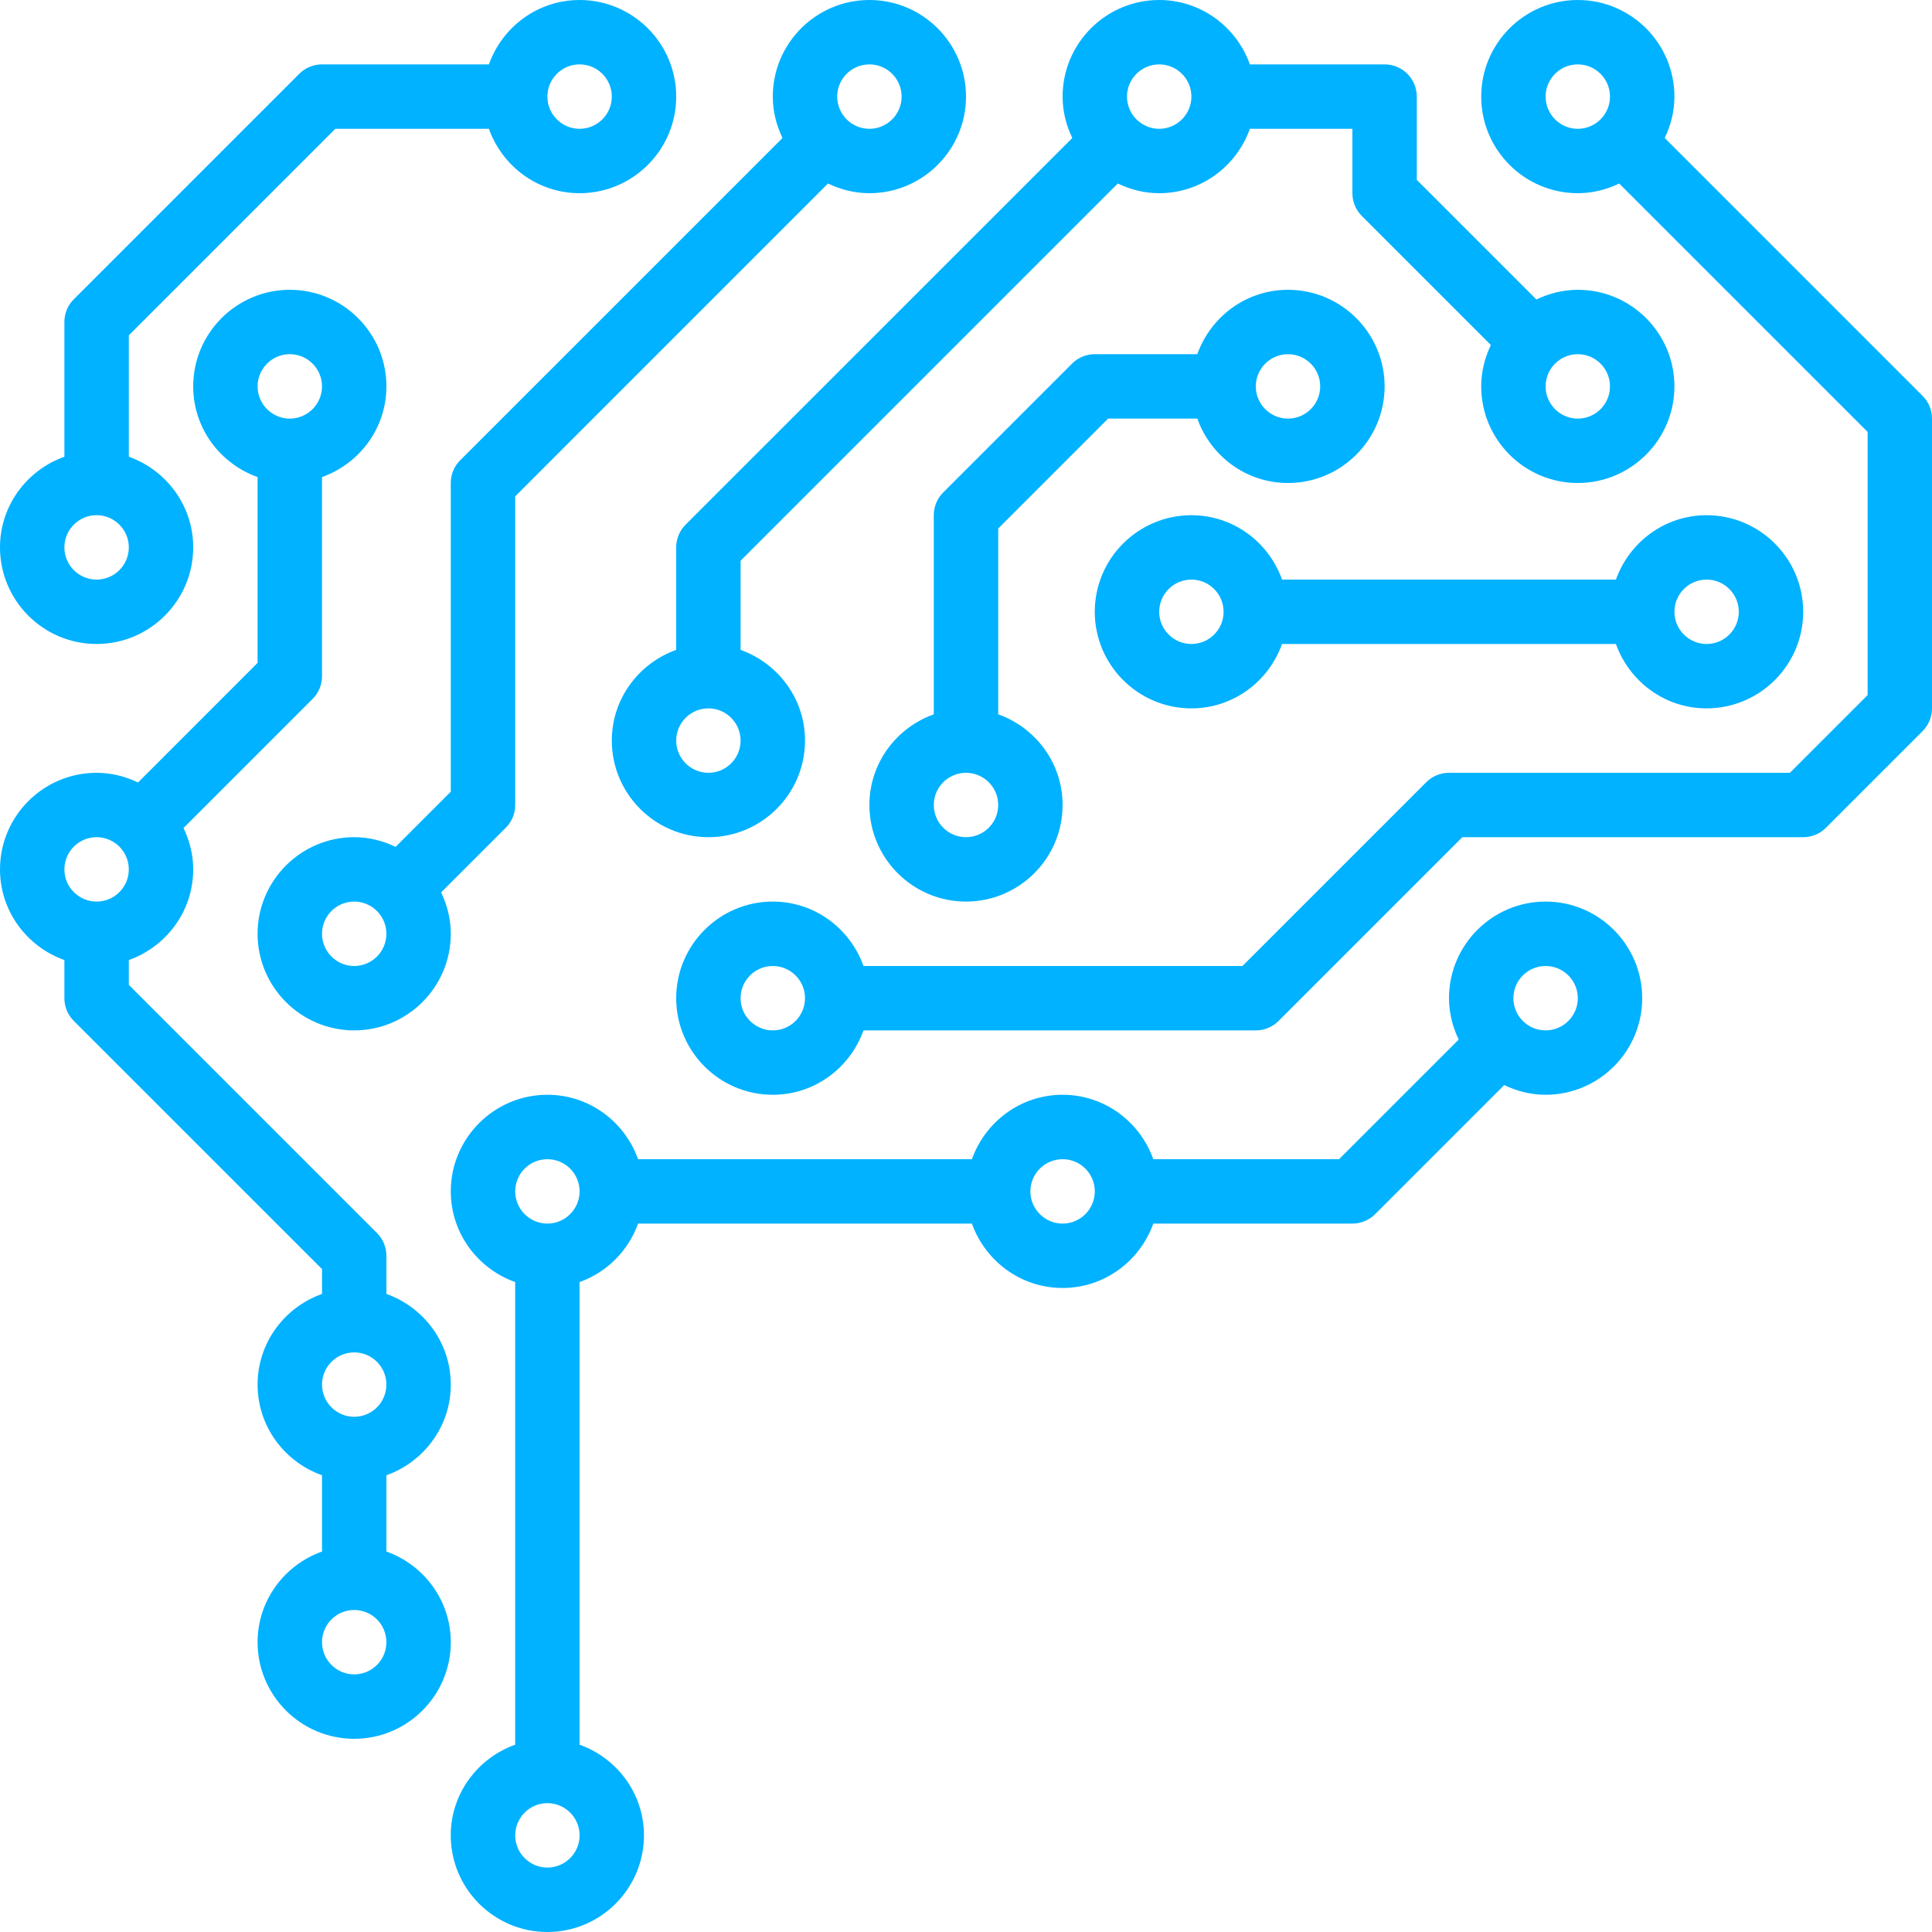
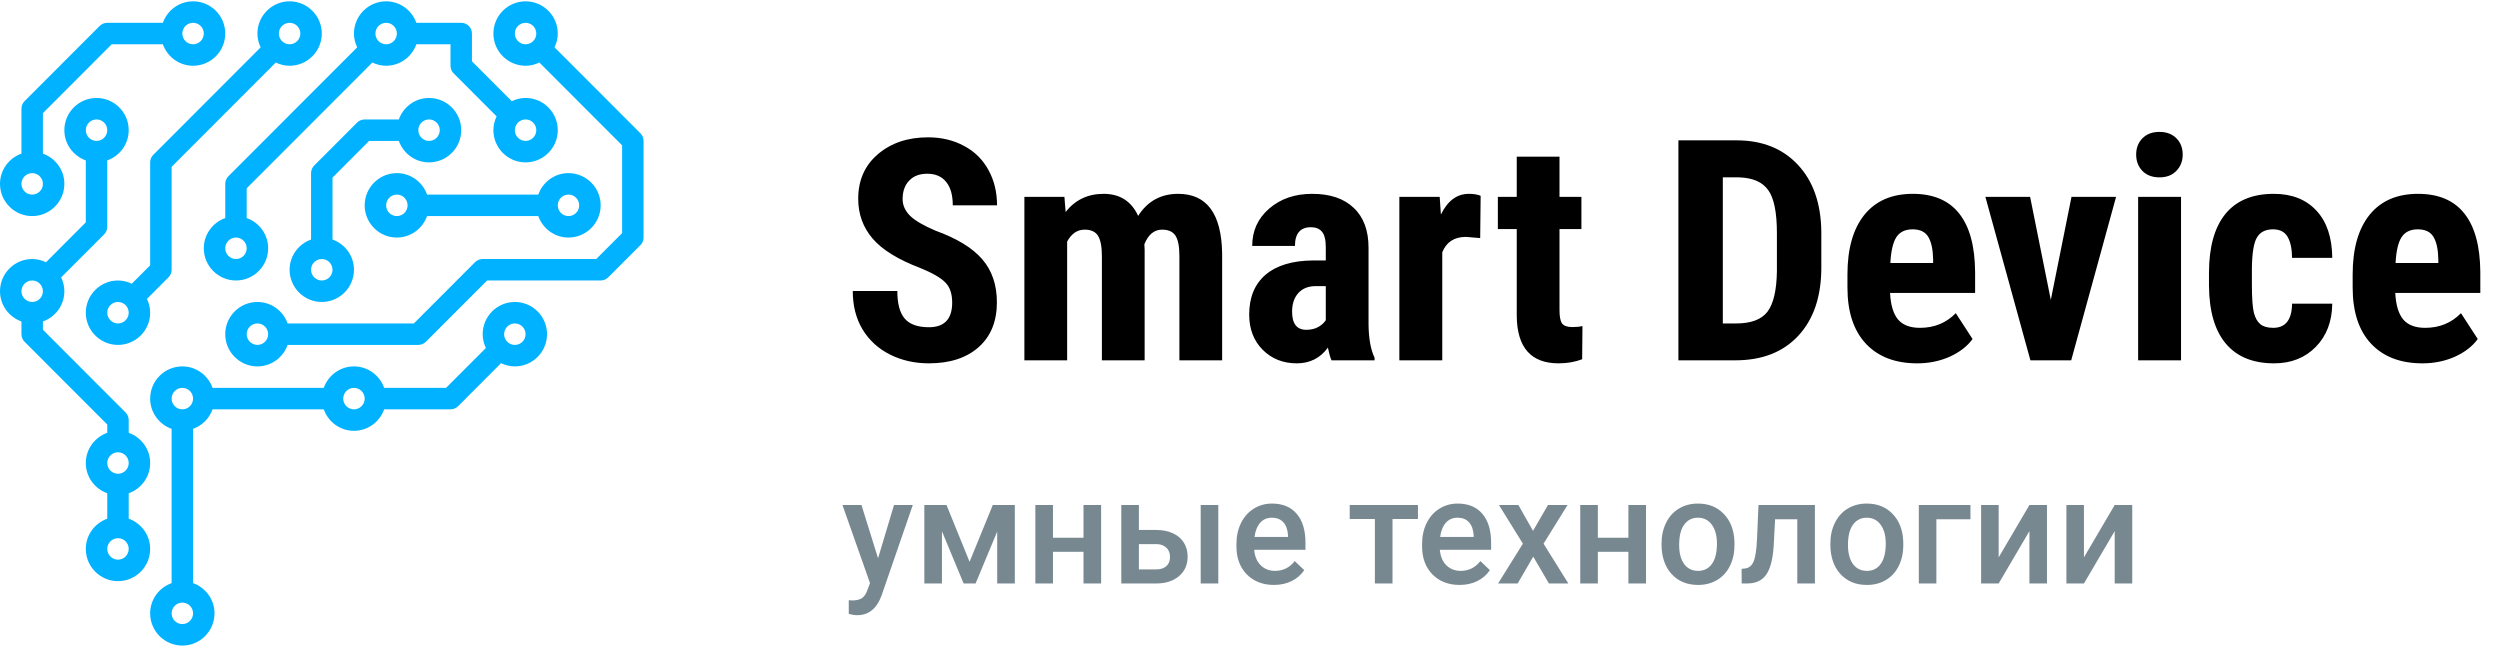
- <svg xmlns="http://www.w3.org/2000/svg" width="52" height="52" viewBox="0 0 52 52" fill="none">
-   <path d="M32.067 13.867C33.195 13.867 34.148 14.594 34.507 15.6H43.493C43.852 14.594 44.805 13.867 45.933 13.867C47.367 13.867 48.533 15.033 48.533 16.466C48.533 17.9 47.367 19.066 45.933 19.066C44.805 19.066 43.852 18.339 43.493 17.333H34.506C34.148 18.339 33.194 19.066 32.066 19.066C30.632 19.066 29.466 17.9 29.466 16.466C29.466 15.033 30.633 13.867 32.067 13.867ZM45.933 17.333C46.411 17.333 46.8 16.945 46.8 16.466C46.8 15.988 46.411 15.6 45.933 15.6C45.456 15.6 45.067 15.988 45.067 16.466C45.067 16.945 45.456 17.333 45.933 17.333ZM32.067 17.333C32.544 17.333 32.933 16.945 32.933 16.466C32.933 15.988 32.544 15.6 32.067 15.6C31.589 15.6 31.2 15.988 31.2 16.466C31.2 16.945 31.589 17.333 32.067 17.333Z" fill="#00B2FF" />
-   <path d="M25.133 19.226V13.867C25.133 13.636 25.224 13.416 25.387 13.254L28.854 9.787C29.016 9.624 29.237 9.533 29.467 9.533H32.226C32.585 8.527 33.538 7.8 34.667 7.8C36.1 7.8 37.267 8.966 37.267 10.4C37.267 11.833 36.1 13 34.667 13C33.538 13 32.585 12.273 32.226 11.267H29.825L26.867 14.225V19.226C27.873 19.585 28.6 20.538 28.6 21.666C28.6 23.1 27.433 24.266 26 24.266C24.567 24.266 23.4 23.1 23.4 21.666C23.4 20.538 24.127 19.585 25.133 19.226ZM34.667 11.267C35.144 11.267 35.533 10.878 35.533 10.4C35.533 9.921 35.144 9.533 34.667 9.533C34.189 9.533 33.8 9.921 33.8 10.4C33.8 10.878 34.189 11.267 34.667 11.267ZM26 22.533C26.477 22.533 26.867 22.145 26.867 21.666C26.867 21.188 26.477 20.8 26 20.8C25.522 20.8 25.133 21.188 25.133 21.666C25.133 22.145 25.522 22.533 26 22.533Z" fill="#00B2FF" />
-   <path d="M9.533 22.533C9.934 22.533 10.308 22.631 10.647 22.794L12.133 21.308V13C12.133 12.769 12.224 12.549 12.387 12.387L21.061 3.714C20.898 3.375 20.8 3 20.8 2.6C20.8 1.167 21.966 0 23.4 0C24.834 0 26 1.167 26 2.6C26 4.033 24.834 5.2 23.4 5.2C23 5.2 22.625 5.102 22.286 4.939L13.867 13.359V21.666C13.867 21.897 13.776 22.117 13.613 22.279L11.873 24.019C12.035 24.358 12.133 24.733 12.133 25.133C12.133 26.566 10.967 27.733 9.533 27.733C8.1 27.733 6.933 26.566 6.933 25.133C6.933 23.7 8.1 22.533 9.533 22.533ZM23.4 3.467C23.878 3.467 24.267 3.078 24.267 2.6C24.267 2.122 23.878 1.733 23.4 1.733C22.922 1.733 22.533 2.122 22.533 2.6C22.533 3.078 22.922 3.467 23.4 3.467ZM9.533 26C10.011 26 10.4 25.611 10.4 25.133C10.4 24.654 10.011 24.266 9.533 24.266C9.056 24.266 8.667 24.654 8.667 25.133C8.667 25.611 9.056 26 9.533 26Z" fill="#00B2FF" />
-   <path d="M1.733 12.293V8.667C1.733 8.436 1.824 8.216 1.987 8.054L8.054 1.987C8.216 1.824 8.437 1.733 8.667 1.733H13.159C13.518 0.727 14.472 0 15.6 0C17.033 0 18.2 1.167 18.2 2.6C18.2 4.033 17.033 5.2 15.6 5.2C14.472 5.2 13.518 4.473 13.159 3.467H9.025L3.467 9.025V12.293C4.473 12.651 5.2 13.605 5.2 14.733C5.2 16.166 4.033 17.333 2.6 17.333C1.166 17.333 -4.95911e-05 16.166 -4.95911e-05 14.733C-4.95911e-05 13.605 0.727 12.651 1.733 12.293ZM15.6 3.467C16.078 3.467 16.467 3.078 16.467 2.6C16.467 2.122 16.078 1.733 15.6 1.733C15.122 1.733 14.733 2.122 14.733 2.6C14.733 3.078 15.122 3.467 15.6 3.467ZM2.6 15.6C3.077 15.6 3.467 15.211 3.467 14.733C3.467 14.255 3.077 13.866 2.6 13.866C2.122 13.866 1.733 14.255 1.733 14.733C1.733 15.211 2.122 15.6 2.6 15.6Z" fill="#00B2FF" />
-   <path d="M13.866 46.959V34.507C12.86 34.148 12.133 33.194 12.133 32.066C12.133 30.633 13.3 29.466 14.733 29.466C15.862 29.466 16.815 30.193 17.174 31.2H26.159C26.518 30.193 27.472 29.466 28.6 29.466C29.728 29.466 30.682 30.193 31.041 31.2H36.041L39.261 27.98C39.098 27.641 39 27.267 39 26.866C39 25.433 40.166 24.266 41.6 24.266C43.033 24.266 44.2 25.433 44.2 26.866C44.2 28.3 43.033 29.466 41.6 29.466C41.2 29.466 40.825 29.368 40.486 29.205L37.013 32.679C36.851 32.842 36.63 32.933 36.4 32.933H31.041C30.682 33.939 29.728 34.666 28.6 34.666C27.472 34.666 26.518 33.939 26.159 32.933H17.173C16.911 33.667 16.333 34.245 15.599 34.507V46.959C16.605 47.318 17.332 48.272 17.332 49.4C17.332 50.834 16.166 52 14.732 52C13.299 52 12.132 50.834 12.132 49.4C12.132 48.272 12.86 47.318 13.866 46.959ZM41.6 27.733C42.078 27.733 42.467 27.345 42.467 26.866C42.467 26.388 42.078 26 41.6 26C41.122 26 40.733 26.388 40.733 26.866C40.733 27.345 41.122 27.733 41.6 27.733ZM28.6 32.933C29.078 32.933 29.467 32.544 29.467 32.066C29.467 31.588 29.078 31.2 28.6 31.2C28.122 31.2 27.733 31.588 27.733 32.066C27.733 32.544 28.122 32.933 28.6 32.933ZM14.733 50.266C15.211 50.266 15.6 49.877 15.6 49.399C15.6 48.921 15.211 48.532 14.733 48.532C14.256 48.532 13.867 48.921 13.867 49.399C13.867 49.877 14.256 50.266 14.733 50.266ZM14.733 32.933C15.211 32.933 15.6 32.544 15.6 32.066C15.6 31.588 15.211 31.2 14.733 31.2C14.256 31.2 13.867 31.588 13.867 32.066C13.867 32.544 14.256 32.933 14.733 32.933Z" fill="#00B2FF" />
-   <path d="M18.2 17.492V14.733C18.2 14.503 18.291 14.282 18.454 14.12L28.861 3.714C28.698 3.375 28.6 3 28.6 2.6C28.6 1.167 29.767 0 31.2 0C32.328 0 33.282 0.727 33.641 1.733H37.267C37.745 1.733 38.133 2.121 38.133 2.6V4.841L41.353 8.061C41.692 7.898 42.066 7.8 42.467 7.8C43.9 7.8 45.067 8.966 45.067 10.4C45.067 11.833 43.9 13 42.467 13C41.033 13 39.867 11.833 39.867 10.4C39.867 9.999 39.965 9.625 40.127 9.286L36.654 5.813C36.491 5.651 36.4 5.43 36.4 5.2V3.467H33.641C33.282 4.473 32.328 5.2 31.2 5.2C30.8 5.2 30.425 5.102 30.086 4.939L19.933 15.092V17.492C20.939 17.851 21.667 18.805 21.667 19.933C21.667 21.366 20.5 22.533 19.067 22.533C17.633 22.533 16.467 21.366 16.467 19.933C16.467 18.805 17.194 17.851 18.2 17.492ZM42.467 11.267C42.944 11.267 43.333 10.878 43.333 10.4C43.333 9.921 42.944 9.533 42.467 9.533C41.989 9.533 41.6 9.921 41.6 10.4C41.6 10.878 41.989 11.267 42.467 11.267ZM31.2 3.467C31.677 3.467 32.067 3.078 32.067 2.6C32.067 2.122 31.677 1.733 31.2 1.733C30.723 1.733 30.333 2.122 30.333 2.6C30.333 3.078 30.723 3.467 31.2 3.467ZM19.067 20.8C19.544 20.8 19.933 20.411 19.933 19.933C19.933 19.455 19.544 19.066 19.067 19.066C18.589 19.066 18.2 19.455 18.2 19.933C18.2 20.411 18.589 20.8 19.067 20.8Z" fill="#00B2FF" />
-   <path d="M20.8 24.266C21.928 24.266 22.882 24.993 23.241 26H33.441L38.387 21.054C38.549 20.891 38.77 20.8 39 20.8H48.175L50.267 18.708V11.625L43.58 4.939C43.242 5.102 42.867 5.2 42.467 5.2C41.033 5.2 39.867 4.033 39.867 2.6C39.867 1.167 41.033 0 42.467 0C43.9 0 45.067 1.167 45.067 2.6C45.067 3 44.969 3.375 44.806 3.714L51.746 10.654C51.909 10.816 52 11.036 52 11.267V19.066C52 19.297 51.909 19.517 51.746 19.679L49.146 22.279C48.984 22.442 48.763 22.533 48.533 22.533H39.359L34.413 27.479C34.251 27.642 34.03 27.733 33.8 27.733H23.241C22.882 28.739 21.928 29.466 20.8 29.466C19.366 29.466 18.2 28.3 18.2 26.866C18.2 25.433 19.366 24.266 20.8 24.266ZM42.467 1.733C41.989 1.733 41.6 2.122 41.6 2.6C41.6 3.078 41.989 3.467 42.467 3.467C42.944 3.467 43.333 3.078 43.333 2.6C43.333 2.122 42.944 1.733 42.467 1.733ZM20.8 27.733C21.277 27.733 21.667 27.345 21.667 26.866C21.667 26.388 21.277 26 20.8 26C20.323 26 19.933 26.388 19.933 26.866C19.933 27.345 20.323 27.733 20.8 27.733Z" fill="#00B2FF" />
-   <path d="M2.6 20.8C3 20.8 3.375 20.898 3.714 21.061L6.933 17.841V12.84C5.927 12.482 5.2 11.528 5.2 10.4C5.2 8.966 6.367 7.8 7.8 7.8C9.233 7.8 10.4 8.966 10.4 10.4C10.4 11.528 9.673 12.482 8.667 12.84V18.2C8.667 18.43 8.576 18.65 8.413 18.812L4.939 22.286C5.102 22.625 5.2 22.999 5.2 23.4C5.2 24.528 4.473 25.481 3.467 25.84V26.508L10.146 33.187C10.309 33.349 10.4 33.569 10.4 33.8V34.826C11.406 35.184 12.133 36.138 12.133 37.266C12.133 38.395 11.406 39.348 10.4 39.707V41.76C11.406 42.118 12.133 43.072 12.133 44.2C12.133 45.634 10.967 46.8 9.533 46.8C8.1 46.8 6.933 45.634 6.933 44.2C6.933 43.072 7.66 42.118 8.667 41.76V39.707C7.66 39.348 6.933 38.395 6.933 37.266C6.933 36.138 7.66 35.184 8.667 34.826V34.158L1.987 27.479C1.824 27.317 1.733 27.097 1.733 26.866V25.84C0.727 25.481 -3.24249e-05 24.528 -3.24249e-05 23.4C-3.24249e-05 21.966 1.167 20.8 2.6 20.8ZM7.8 11.267C8.277 11.267 8.667 10.878 8.667 10.4C8.667 9.921 8.277 9.533 7.8 9.533C7.322 9.533 6.933 9.921 6.933 10.4C6.933 10.878 7.322 11.267 7.8 11.267ZM9.533 45.066C10.011 45.066 10.4 44.678 10.4 44.199C10.4 43.721 10.011 43.333 9.533 43.333C9.056 43.333 8.667 43.721 8.667 44.199C8.667 44.678 9.056 45.066 9.533 45.066ZM9.533 38.133C10.011 38.133 10.4 37.745 10.4 37.266C10.4 36.788 10.011 36.4 9.533 36.4C9.056 36.4 8.667 36.788 8.667 37.266C8.667 37.745 9.056 38.133 9.533 38.133ZM2.6 24.266C3.078 24.266 3.467 23.878 3.467 23.4C3.467 22.921 3.078 22.533 2.6 22.533C2.122 22.533 1.733 22.921 1.733 23.4C1.733 23.878 2.122 24.266 2.6 24.266Z" fill="#00B2FF" />
+ <svg xmlns="http://www.w3.org/2000/svg" width="202" height="53" viewBox="0 0 202 53" fill="none">
+   <path class="header" d="M76.936 24.451C76.936 23.726 76.748 23.181 76.374 22.815C76.008 22.441 75.336 22.054 74.36 21.655C72.578 20.98 71.296 20.19 70.515 19.287C69.733 18.375 69.343 17.301 69.343 16.064C69.343 14.567 69.872 13.367 70.93 12.463C71.996 11.552 73.347 11.096 74.982 11.096C76.073 11.096 77.045 11.328 77.9 11.792C78.754 12.248 79.409 12.895 79.865 13.733C80.329 14.571 80.561 15.523 80.561 16.589H76.984C76.984 15.759 76.805 15.129 76.447 14.697C76.097 14.258 75.589 14.038 74.921 14.038C74.295 14.038 73.806 14.225 73.457 14.6C73.107 14.966 72.932 15.462 72.932 16.089C72.932 16.577 73.127 17.02 73.518 17.419C73.908 17.81 74.6 18.217 75.593 18.64C77.326 19.267 78.584 20.036 79.365 20.947C80.154 21.859 80.549 23.018 80.549 24.426C80.549 25.972 80.056 27.181 79.072 28.052C78.087 28.922 76.748 29.358 75.056 29.358C73.908 29.358 72.862 29.122 71.918 28.65C70.974 28.178 70.234 27.502 69.697 26.623C69.168 25.744 68.903 24.707 68.903 23.511H72.504C72.504 24.536 72.704 25.281 73.103 25.744C73.501 26.208 74.152 26.44 75.056 26.44C76.309 26.44 76.936 25.777 76.936 24.451ZM86.005 15.906L86.103 17.126C86.876 16.15 87.897 15.662 89.167 15.662C90.485 15.662 91.417 16.256 91.962 17.444C92.719 16.256 93.797 15.662 95.197 15.662C97.508 15.662 98.692 17.261 98.749 20.459V29.114H95.295V20.679C95.295 19.914 95.189 19.368 94.978 19.043C94.766 18.717 94.408 18.555 93.903 18.555C93.26 18.555 92.78 18.949 92.463 19.739L92.487 20.154V29.114H89.033V20.703C89.033 19.946 88.931 19.401 88.728 19.067C88.524 18.726 88.162 18.555 87.641 18.555C87.047 18.555 86.575 18.876 86.225 19.519V29.114H82.77V15.906H86.005ZM107.587 29.114C107.49 28.91 107.392 28.568 107.294 28.088C106.676 28.935 105.838 29.358 104.78 29.358C103.673 29.358 102.753 28.992 102.021 28.259C101.297 27.527 100.935 26.579 100.935 25.415C100.935 24.032 101.374 22.961 102.253 22.204C103.14 21.448 104.414 21.061 106.074 21.045H107.124V19.983C107.124 19.389 107.022 18.97 106.818 18.726C106.615 18.481 106.318 18.359 105.927 18.359C105.065 18.359 104.633 18.864 104.633 19.873H101.179C101.179 18.652 101.634 17.647 102.546 16.858C103.465 16.06 104.625 15.662 106.025 15.662C107.473 15.662 108.592 16.04 109.382 16.797C110.179 17.546 110.578 18.62 110.578 20.019V26.233C110.594 27.372 110.757 28.263 111.066 28.906V29.114H107.587ZM105.549 26.648C105.931 26.648 106.257 26.57 106.525 26.416C106.794 26.261 106.993 26.078 107.124 25.867V23.12H106.293C105.708 23.12 105.244 23.307 104.902 23.681C104.568 24.056 104.401 24.556 104.401 25.183C104.401 26.16 104.784 26.648 105.549 26.648ZM119.599 19.238L118.452 19.14C117.508 19.14 116.869 19.555 116.535 20.386V29.114H113.068V15.906H116.328L116.425 17.334C116.971 16.219 117.723 15.662 118.684 15.662C119.074 15.662 119.392 15.714 119.636 15.82L119.599 19.238ZM126.008 12.659V15.906H127.778V18.506H126.008V25.061C126.008 25.582 126.077 25.94 126.215 26.135C126.362 26.33 126.639 26.428 127.045 26.428C127.379 26.428 127.652 26.4 127.863 26.343L127.839 29.028C127.253 29.248 126.618 29.358 125.935 29.358C123.705 29.358 122.578 28.08 122.553 25.525V18.506H121.027V15.906H122.553V12.659H126.008ZM135.615 29.114V11.34H140.314C142.39 11.34 144.042 11.999 145.271 13.318C146.507 14.636 147.138 16.443 147.163 18.738V21.619C147.163 23.954 146.544 25.789 145.307 27.124C144.078 28.45 142.382 29.114 140.217 29.114H135.615ZM139.204 14.331V26.135H140.278C141.474 26.135 142.316 25.822 142.805 25.195C143.293 24.56 143.549 23.47 143.574 21.924V18.835C143.574 17.175 143.342 16.02 142.878 15.368C142.414 14.709 141.625 14.364 140.51 14.331H139.204ZM154.914 29.358C153.14 29.358 151.757 28.829 150.764 27.771C149.771 26.713 149.274 25.199 149.274 23.23V22.18C149.274 20.097 149.73 18.489 150.642 17.358C151.553 16.227 152.859 15.662 154.56 15.662C156.22 15.662 157.469 16.195 158.308 17.261C159.146 18.319 159.573 19.889 159.589 21.973V23.669H152.717C152.766 24.646 152.981 25.362 153.364 25.818C153.746 26.265 154.336 26.489 155.134 26.489C156.289 26.489 157.254 26.094 158.027 25.305L159.382 27.392C158.959 27.978 158.344 28.454 157.539 28.821C156.733 29.179 155.858 29.358 154.914 29.358ZM152.741 21.252H156.196V20.935C156.18 20.145 156.049 19.547 155.805 19.14C155.561 18.734 155.138 18.53 154.536 18.53C153.933 18.53 153.494 18.746 153.217 19.177C152.949 19.608 152.79 20.3 152.741 21.252ZM165.705 24.231L167.377 15.906H170.979L167.353 29.114H164.057L160.419 15.906H164.033L165.705 24.231ZM176.228 29.114H172.761V15.906H176.228V29.114ZM172.602 12.488C172.602 11.951 172.773 11.511 173.115 11.169C173.457 10.828 173.912 10.657 174.482 10.657C175.052 10.657 175.507 10.828 175.849 11.169C176.191 11.511 176.362 11.951 176.362 12.488C176.362 13.017 176.191 13.456 175.849 13.806C175.515 14.156 175.06 14.331 174.482 14.331C173.904 14.331 173.444 14.156 173.103 13.806C172.769 13.456 172.602 13.017 172.602 12.488ZM183.674 26.489C184.675 26.489 185.183 25.838 185.2 24.536H188.447C188.431 25.976 187.987 27.14 187.116 28.027C186.245 28.914 185.122 29.358 183.747 29.358C182.046 29.358 180.748 28.829 179.853 27.771C178.958 26.713 178.502 25.154 178.486 23.096V22.046C178.486 19.971 178.925 18.388 179.804 17.297C180.691 16.207 181.997 15.662 183.723 15.662C185.179 15.662 186.327 16.113 187.165 17.017C188.003 17.912 188.431 19.185 188.447 20.837H185.2C185.192 20.097 185.069 19.527 184.833 19.128C184.597 18.73 184.207 18.53 183.662 18.53C183.059 18.53 182.628 18.746 182.368 19.177C182.107 19.6 181.969 20.426 181.953 21.655V22.998C181.953 24.072 182.006 24.825 182.111 25.256C182.217 25.679 182.392 25.993 182.636 26.196C182.88 26.392 183.226 26.489 183.674 26.489ZM195.734 29.358C193.96 29.358 192.577 28.829 191.584 27.771C190.591 26.713 190.095 25.199 190.095 23.23V22.18C190.095 20.097 190.55 18.489 191.462 17.358C192.373 16.227 193.68 15.662 195.38 15.662C197.041 15.662 198.29 16.195 199.128 17.261C199.966 18.319 200.393 19.889 200.41 21.973V23.669H193.537C193.586 24.646 193.802 25.362 194.184 25.818C194.567 26.265 195.157 26.489 195.954 26.489C197.11 26.489 198.074 26.094 198.847 25.305L200.202 27.392C199.779 27.978 199.165 28.454 198.359 28.821C197.553 29.179 196.678 29.358 195.734 29.358ZM193.562 21.252H197.016V20.935C197 20.145 196.87 19.547 196.625 19.14C196.381 18.734 195.958 18.53 195.356 18.53C194.754 18.53 194.314 18.746 194.038 19.177C193.769 19.608 193.61 20.3 193.562 21.252Z" fill="currentColor" />
+   <path class="under-header" d="M70.947 45.106L72.236 40.805H73.754L71.234 48.106C70.848 49.173 70.191 49.706 69.266 49.706C69.059 49.706 68.83 49.671 68.58 49.6V48.499L68.85 48.516C69.209 48.516 69.478 48.45 69.658 48.317C69.842 48.188 69.986 47.969 70.092 47.661L70.297 47.116L68.07 40.805H69.606L70.947 45.106ZM78.342 45.393L80.217 40.805H81.998V47.145H80.574V42.95L78.828 47.145H77.861L76.109 42.926V47.145H74.686V40.805H76.478L78.342 45.393ZM88.971 47.145H87.547V44.585H85.08V47.145H83.656V40.805H85.08V43.448H87.547V40.805H88.971V47.145ZM92.023 42.821H93.418C93.938 42.821 94.391 42.911 94.777 43.091C95.164 43.27 95.457 43.522 95.656 43.846C95.859 44.171 95.961 44.548 95.961 44.977C95.961 45.63 95.731 46.153 95.269 46.548C94.809 46.942 94.195 47.141 93.43 47.145H90.6V40.805H92.023V42.821ZM98.439 47.145H97.016V40.805H98.439V47.145ZM92.023 43.964V46.008H93.412C93.76 46.008 94.033 45.923 94.232 45.751C94.436 45.575 94.537 45.327 94.537 45.007C94.537 44.686 94.438 44.434 94.238 44.251C94.043 44.063 93.777 43.968 93.441 43.964H92.023ZM102.939 47.263C102.037 47.263 101.305 46.979 100.742 46.413C100.184 45.843 99.904 45.085 99.904 44.139V43.964C99.904 43.331 100.025 42.766 100.268 42.27C100.514 41.77 100.857 41.382 101.299 41.104C101.74 40.827 102.232 40.688 102.775 40.688C103.639 40.688 104.305 40.964 104.773 41.514C105.246 42.065 105.482 42.844 105.482 43.852V44.426H101.34C101.383 44.95 101.557 45.364 101.861 45.669C102.17 45.973 102.557 46.126 103.021 46.126C103.674 46.126 104.205 45.862 104.615 45.335L105.383 46.067C105.129 46.446 104.789 46.741 104.363 46.952C103.941 47.159 103.467 47.263 102.939 47.263ZM102.77 41.831C102.379 41.831 102.062 41.968 101.82 42.241C101.582 42.514 101.43 42.895 101.363 43.383H104.076V43.278C104.045 42.801 103.918 42.442 103.695 42.2C103.473 41.954 103.164 41.831 102.77 41.831ZM114.57 41.936H112.514V47.145H111.09V41.936H109.057V40.805H114.57V41.936ZM117.939 47.263C117.037 47.263 116.305 46.979 115.742 46.413C115.184 45.843 114.904 45.085 114.904 44.139V43.964C114.904 43.331 115.025 42.766 115.268 42.27C115.514 41.77 115.857 41.382 116.299 41.104C116.74 40.827 117.232 40.688 117.775 40.688C118.639 40.688 119.305 40.964 119.773 41.514C120.246 42.065 120.482 42.844 120.482 43.852V44.426H116.34C116.383 44.95 116.557 45.364 116.861 45.669C117.17 45.973 117.557 46.126 118.021 46.126C118.674 46.126 119.205 45.862 119.615 45.335L120.383 46.067C120.129 46.446 119.789 46.741 119.363 46.952C118.941 47.159 118.467 47.263 117.939 47.263ZM117.77 41.831C117.379 41.831 117.062 41.968 116.82 42.241C116.582 42.514 116.43 42.895 116.363 43.383H119.076V43.278C119.045 42.801 118.918 42.442 118.695 42.2C118.473 41.954 118.164 41.831 117.77 41.831ZM123.869 42.891L125.076 40.805H126.658L124.719 43.928L126.723 47.145H125.152L123.887 44.977L122.627 47.145H121.045L123.049 43.928L121.115 40.805H122.686L123.869 42.891ZM132.998 47.145H131.574V44.585H129.107V47.145H127.684V40.805H129.107V43.448H131.574V40.805H132.998V47.145ZM134.252 43.917C134.252 43.296 134.375 42.737 134.621 42.241C134.867 41.741 135.213 41.358 135.658 41.093C136.104 40.823 136.615 40.688 137.193 40.688C138.049 40.688 138.742 40.964 139.273 41.514C139.809 42.065 140.098 42.796 140.141 43.706L140.146 44.04C140.146 44.665 140.025 45.223 139.783 45.716C139.545 46.208 139.201 46.589 138.752 46.858C138.307 47.128 137.791 47.263 137.205 47.263C136.311 47.263 135.594 46.966 135.055 46.372C134.52 45.774 134.252 44.979 134.252 43.987V43.917ZM135.676 44.04C135.676 44.692 135.811 45.204 136.08 45.575C136.35 45.942 136.725 46.126 137.205 46.126C137.686 46.126 138.059 45.938 138.324 45.563C138.594 45.188 138.729 44.639 138.729 43.917C138.729 43.276 138.59 42.768 138.312 42.393C138.039 42.018 137.666 41.831 137.193 41.831C136.729 41.831 136.359 42.016 136.086 42.388C135.812 42.755 135.676 43.305 135.676 44.04ZM146.645 40.805V47.145H145.221V41.954H143.428L143.311 44.163C143.236 45.225 143.031 45.989 142.695 46.454C142.363 46.915 141.854 47.145 141.166 47.145H140.727L140.721 45.962L141.014 45.932C141.326 45.889 141.553 45.7 141.693 45.364C141.838 45.024 141.93 44.407 141.969 43.513L142.086 40.805H146.645ZM147.893 43.917C147.893 43.296 148.016 42.737 148.262 42.241C148.508 41.741 148.854 41.358 149.299 41.093C149.744 40.823 150.256 40.688 150.834 40.688C151.689 40.688 152.383 40.964 152.914 41.514C153.449 42.065 153.738 42.796 153.781 43.706L153.787 44.04C153.787 44.665 153.666 45.223 153.424 45.716C153.186 46.208 152.842 46.589 152.393 46.858C151.947 47.128 151.432 47.263 150.846 47.263C149.951 47.263 149.234 46.966 148.695 46.372C148.16 45.774 147.893 44.979 147.893 43.987V43.917ZM149.316 44.04C149.316 44.692 149.451 45.204 149.721 45.575C149.99 45.942 150.365 46.126 150.846 46.126C151.326 46.126 151.699 45.938 151.965 45.563C152.234 45.188 152.369 44.639 152.369 43.917C152.369 43.276 152.23 42.768 151.953 42.393C151.68 42.018 151.307 41.831 150.834 41.831C150.369 41.831 150 42.016 149.727 42.388C149.453 42.755 149.316 43.305 149.316 44.04ZM159.213 41.954H156.459V47.145H155.041V40.805H159.213V41.954ZM163.977 40.805H165.395V47.145H163.977V42.915L161.492 47.145H160.074V40.805H161.492V45.036L163.977 40.805ZM170.867 40.805H172.285V47.145H170.867V42.915L168.383 47.145H166.965V40.805H168.383V45.036L170.867 40.805Z" fill="#788891" />
+   <path d="M32.067 13.988C33.195 13.988 34.148 14.716 34.507 15.723H43.493C43.852 14.716 44.805 13.988 45.933 13.988C47.367 13.988 48.533 15.156 48.533 16.591C48.533 18.026 47.367 19.194 45.933 19.194C44.805 19.194 43.852 18.466 43.493 17.459H34.506C34.148 18.466 33.194 19.194 32.066 19.194C30.632 19.194 29.466 18.026 29.466 16.591C29.466 15.156 30.633 13.988 32.067 13.988ZM45.933 17.459C46.411 17.459 46.8 17.07 46.8 16.591C46.8 16.112 46.411 15.723 45.933 15.723C45.456 15.723 45.067 16.112 45.067 16.591C45.067 17.07 45.456 17.459 45.933 17.459ZM32.067 17.459C32.544 17.459 32.933 17.07 32.933 16.591C32.933 16.112 32.544 15.723 32.067 15.723C31.589 15.723 31.2 16.112 31.2 16.591C31.2 17.07 31.589 17.459 32.067 17.459Z" fill="#00B2FF" />
+   <path d="M25.133 19.354V13.989C25.133 13.758 25.224 13.537 25.387 13.375L28.854 9.905C29.016 9.742 29.237 9.651 29.467 9.651H32.226C32.585 8.643 33.538 7.916 34.667 7.916C36.1 7.916 37.267 9.083 37.267 10.518C37.267 11.953 36.1 13.121 34.667 13.121C33.538 13.121 32.585 12.393 32.226 11.386H29.825L26.867 14.348V19.354C27.873 19.713 28.6 20.667 28.6 21.797C28.6 23.232 27.433 24.399 26 24.399C24.567 24.399 23.4 23.232 23.4 21.797C23.4 20.667 24.127 19.713 25.133 19.354ZM34.667 11.386C35.144 11.386 35.533 10.997 35.533 10.518C35.533 10.039 35.144 9.651 34.667 9.651C34.189 9.651 33.8 10.039 33.8 10.518C33.8 10.997 34.189 11.386 34.667 11.386ZM26 22.664C26.477 22.664 26.867 22.276 26.867 21.797C26.867 21.318 26.477 20.929 26 20.929C25.522 20.929 25.133 21.318 25.133 21.797C25.133 22.276 25.522 22.664 26 22.664Z" fill="#00B2FF" />
+   <path d="M9.533 22.664C9.934 22.664 10.308 22.762 10.647 22.925L12.133 21.437V13.121C12.133 12.89 12.224 12.67 12.387 12.508L21.061 3.825C20.898 3.486 20.8 3.111 20.8 2.71C20.8 1.275 21.966 0.107 23.4 0.107C24.834 0.107 26 1.275 26 2.71C26 4.145 24.834 5.313 23.4 5.313C23 5.313 22.625 5.215 22.286 5.052L13.867 13.48V21.797C13.867 22.027 13.776 22.248 13.613 22.41L11.873 24.152C12.035 24.491 12.133 24.866 12.133 25.267C12.133 26.702 10.967 27.869 9.533 27.869C8.1 27.869 6.933 26.702 6.933 25.267C6.933 23.832 8.1 22.664 9.533 22.664ZM23.4 3.578C23.878 3.578 24.267 3.189 24.267 2.71C24.267 2.231 23.878 1.843 23.4 1.843C22.922 1.843 22.533 2.231 22.533 2.71C22.533 3.189 22.922 3.578 23.4 3.578ZM9.533 26.134C10.011 26.134 10.4 25.746 10.4 25.267C10.4 24.788 10.011 24.399 9.533 24.399C9.056 24.399 8.667 24.788 8.667 25.267C8.667 25.746 9.056 26.134 9.533 26.134Z" fill="#00B2FF" />
+   <path d="M1.733 12.413V8.783C1.733 8.552 1.824 8.332 1.987 8.17L8.054 2.097C8.216 1.934 8.437 1.843 8.667 1.843H13.159C13.518 0.835 14.472 0.107 15.6 0.107C17.033 0.107 18.2 1.275 18.2 2.71C18.2 4.145 17.033 5.313 15.6 5.313C14.472 5.313 13.518 4.585 13.159 3.578H9.025L3.467 9.142V12.413C4.473 12.772 5.2 13.726 5.2 14.856C5.2 16.291 4.033 17.459 2.6 17.459C1.166 17.459 -4.95911e-05 16.291 -4.95911e-05 14.856C-4.95911e-05 13.726 0.727 12.772 1.733 12.413ZM15.6 3.578C16.078 3.578 16.467 3.189 16.467 2.71C16.467 2.231 16.078 1.843 15.6 1.843C15.122 1.843 14.733 2.231 14.733 2.71C14.733 3.189 15.122 3.578 15.6 3.578ZM2.6 15.724C3.077 15.724 3.467 15.335 3.467 14.856C3.467 14.377 3.077 13.989 2.6 13.989C2.122 13.989 1.733 14.377 1.733 14.856C1.733 15.335 2.122 15.724 2.6 15.724Z" fill="#00B2FF" />
+   <path d="M13.866 47.116V34.65C12.86 34.291 12.133 33.337 12.133 32.207C12.133 30.772 13.3 29.605 14.733 29.605C15.862 29.605 16.815 30.332 17.174 31.34H26.159C26.518 30.332 27.472 29.605 28.6 29.605C29.728 29.605 30.682 30.332 31.041 31.34H36.041L39.261 28.117C39.098 27.777 39 27.403 39 27.002C39 25.567 40.166 24.399 41.6 24.399C43.033 24.399 44.2 25.567 44.2 27.002C44.2 28.437 43.033 29.605 41.6 29.605C41.2 29.605 40.825 29.506 40.486 29.343L37.013 32.821C36.851 32.984 36.63 33.075 36.4 33.075H31.041C30.682 34.082 29.728 34.81 28.6 34.81C27.472 34.81 26.518 34.082 26.159 33.075H17.173C16.911 33.81 16.333 34.388 15.599 34.65V47.116C16.605 47.475 17.332 48.43 17.332 49.559C17.332 50.994 16.166 52.162 14.732 52.162C13.299 52.162 12.132 50.994 12.132 49.559C12.132 48.43 12.86 47.475 13.866 47.116ZM41.6 27.869C42.078 27.869 42.467 27.481 42.467 27.002C42.467 26.523 42.078 26.134 41.6 26.134C41.122 26.134 40.733 26.523 40.733 27.002C40.733 27.481 41.122 27.869 41.6 27.869ZM28.6 33.075C29.078 33.075 29.467 32.686 29.467 32.207C29.467 31.728 29.078 31.34 28.6 31.34C28.122 31.34 27.733 31.728 27.733 32.207C27.733 32.686 28.122 33.075 28.6 33.075ZM14.733 50.426C15.211 50.426 15.6 50.037 15.6 49.559C15.6 49.08 15.211 48.691 14.733 48.691C14.256 48.691 13.867 49.08 13.867 49.559C13.867 50.037 14.256 50.426 14.733 50.426ZM14.733 33.075C15.211 33.075 15.6 32.686 15.6 32.207C15.6 31.728 15.211 31.34 14.733 31.34C14.256 31.34 13.867 31.728 13.867 32.207C13.867 32.686 14.256 33.075 14.733 33.075Z" fill="#00B2FF" />
+   <path d="M18.2 17.618V14.856C18.2 14.625 18.291 14.405 18.454 14.243L28.861 3.825C28.698 3.486 28.6 3.111 28.6 2.71C28.6 1.275 29.767 0.107 31.2 0.107C32.328 0.107 33.282 0.835 33.641 1.843H37.267C37.745 1.843 38.133 2.23 38.133 2.71V4.954L41.353 8.177C41.692 8.014 42.066 7.915 42.467 7.915C43.9 7.915 45.067 9.083 45.067 10.518C45.067 11.953 43.9 13.121 42.467 13.121C41.033 13.121 39.867 11.953 39.867 10.518C39.867 10.117 39.965 9.743 40.127 9.403L36.654 5.926C36.491 5.764 36.4 5.544 36.4 5.313V3.578H33.641C33.282 4.585 32.328 5.313 31.2 5.313C30.8 5.313 30.425 5.215 30.086 5.052L19.933 15.215V17.618C20.939 17.977 21.667 18.932 21.667 20.061C21.667 21.496 20.5 22.664 19.067 22.664C17.633 22.664 16.467 21.496 16.467 20.061C16.467 18.932 17.194 17.977 18.2 17.618ZM42.467 11.386C42.944 11.386 43.333 10.997 43.333 10.518C43.333 10.039 42.944 9.651 42.467 9.651C41.989 9.651 41.6 10.039 41.6 10.518C41.6 10.997 41.989 11.386 42.467 11.386ZM31.2 3.578C31.677 3.578 32.067 3.189 32.067 2.71C32.067 2.231 31.677 1.843 31.2 1.843C30.723 1.843 30.333 2.231 30.333 2.71C30.333 3.189 30.723 3.578 31.2 3.578ZM19.067 20.929C19.544 20.929 19.933 20.54 19.933 20.061C19.933 19.582 19.544 19.194 19.067 19.194C18.589 19.194 18.2 19.582 18.2 20.061C18.2 20.54 18.589 20.929 19.067 20.929Z" fill="#00B2FF" />
+   <path d="M20.8 24.399C21.928 24.399 22.882 25.127 23.241 26.134H33.441L38.387 21.183C38.549 21.02 38.77 20.929 39 20.929H48.175L50.267 18.835V11.745L43.58 5.052C43.242 5.215 42.867 5.313 42.467 5.313C41.033 5.313 39.867 4.145 39.867 2.71C39.867 1.275 41.033 0.107 42.467 0.107C43.9 0.107 45.067 1.275 45.067 2.71C45.067 3.111 44.969 3.486 44.806 3.825L51.746 10.772C51.909 10.935 52 11.155 52 11.386V19.194C52 19.425 51.909 19.645 51.746 19.807L49.146 22.41C48.984 22.573 48.763 22.664 48.533 22.664H39.359L34.413 27.615C34.251 27.778 34.03 27.869 33.8 27.869H23.241C22.882 28.877 21.928 29.605 20.8 29.605C19.366 29.605 18.2 28.437 18.2 27.002C18.2 25.567 19.366 24.399 20.8 24.399ZM42.467 1.843C41.989 1.843 41.6 2.231 41.6 2.71C41.6 3.189 41.989 3.578 42.467 3.578C42.944 3.578 43.333 3.189 43.333 2.71C43.333 2.231 42.944 1.843 42.467 1.843ZM20.8 27.869C21.277 27.869 21.667 27.481 21.667 27.002C21.667 26.523 21.277 26.134 20.8 26.134C20.323 26.134 19.933 26.523 19.933 27.002C19.933 27.481 20.323 27.869 20.8 27.869Z" fill="#00B2FF" />
+   <path d="M2.6 20.929C3 20.929 3.375 21.027 3.714 21.19L6.933 17.967V12.961C5.927 12.602 5.2 11.648 5.2 10.518C5.2 9.083 6.367 7.916 7.8 7.916C9.233 7.916 10.4 9.083 10.4 10.518C10.4 11.648 9.673 12.602 8.667 12.961V18.326C8.667 18.557 8.576 18.777 8.413 18.94L4.939 22.417C5.102 22.756 5.2 23.131 5.2 23.532C5.2 24.661 4.473 25.616 3.467 25.975V26.643L10.146 33.329C10.309 33.491 10.4 33.712 10.4 33.943V34.97C11.406 35.329 12.133 36.283 12.133 37.413C12.133 38.542 11.406 39.497 10.4 39.856V41.911C11.406 42.27 12.133 43.224 12.133 44.354C12.133 45.789 10.967 46.957 9.533 46.957C8.1 46.957 6.933 45.789 6.933 44.354C6.933 43.224 7.66 42.27 8.667 41.911V39.856C7.66 39.497 6.933 38.542 6.933 37.413C6.933 36.283 7.66 35.329 8.667 34.97V34.302L1.987 27.615C1.824 27.453 1.733 27.233 1.733 27.002V25.975C0.727 25.616 -3.24249e-05 24.661 -3.24249e-05 23.532C-3.24249e-05 22.097 1.167 20.929 2.6 20.929ZM7.8 11.386C8.277 11.386 8.667 10.997 8.667 10.518C8.667 10.039 8.277 9.651 7.8 9.651C7.322 9.651 6.933 10.039 6.933 10.518C6.933 10.997 7.322 11.386 7.8 11.386ZM9.533 45.221C10.011 45.221 10.4 44.832 10.4 44.353C10.4 43.874 10.011 43.486 9.533 43.486C9.056 43.486 8.667 43.874 8.667 44.353C8.667 44.832 9.056 45.221 9.533 45.221ZM9.533 38.28C10.011 38.28 10.4 37.892 10.4 37.413C10.4 36.934 10.011 36.545 9.533 36.545C9.056 36.545 8.667 36.934 8.667 37.413C8.667 37.892 9.056 38.28 9.533 38.28ZM2.6 24.399C3.078 24.399 3.467 24.011 3.467 23.532C3.467 23.053 3.078 22.664 2.6 22.664C2.122 22.664 1.733 23.053 1.733 23.532C1.733 24.011 2.122 24.399 2.6 24.399Z" fill="#00B2FF" />
</svg>
